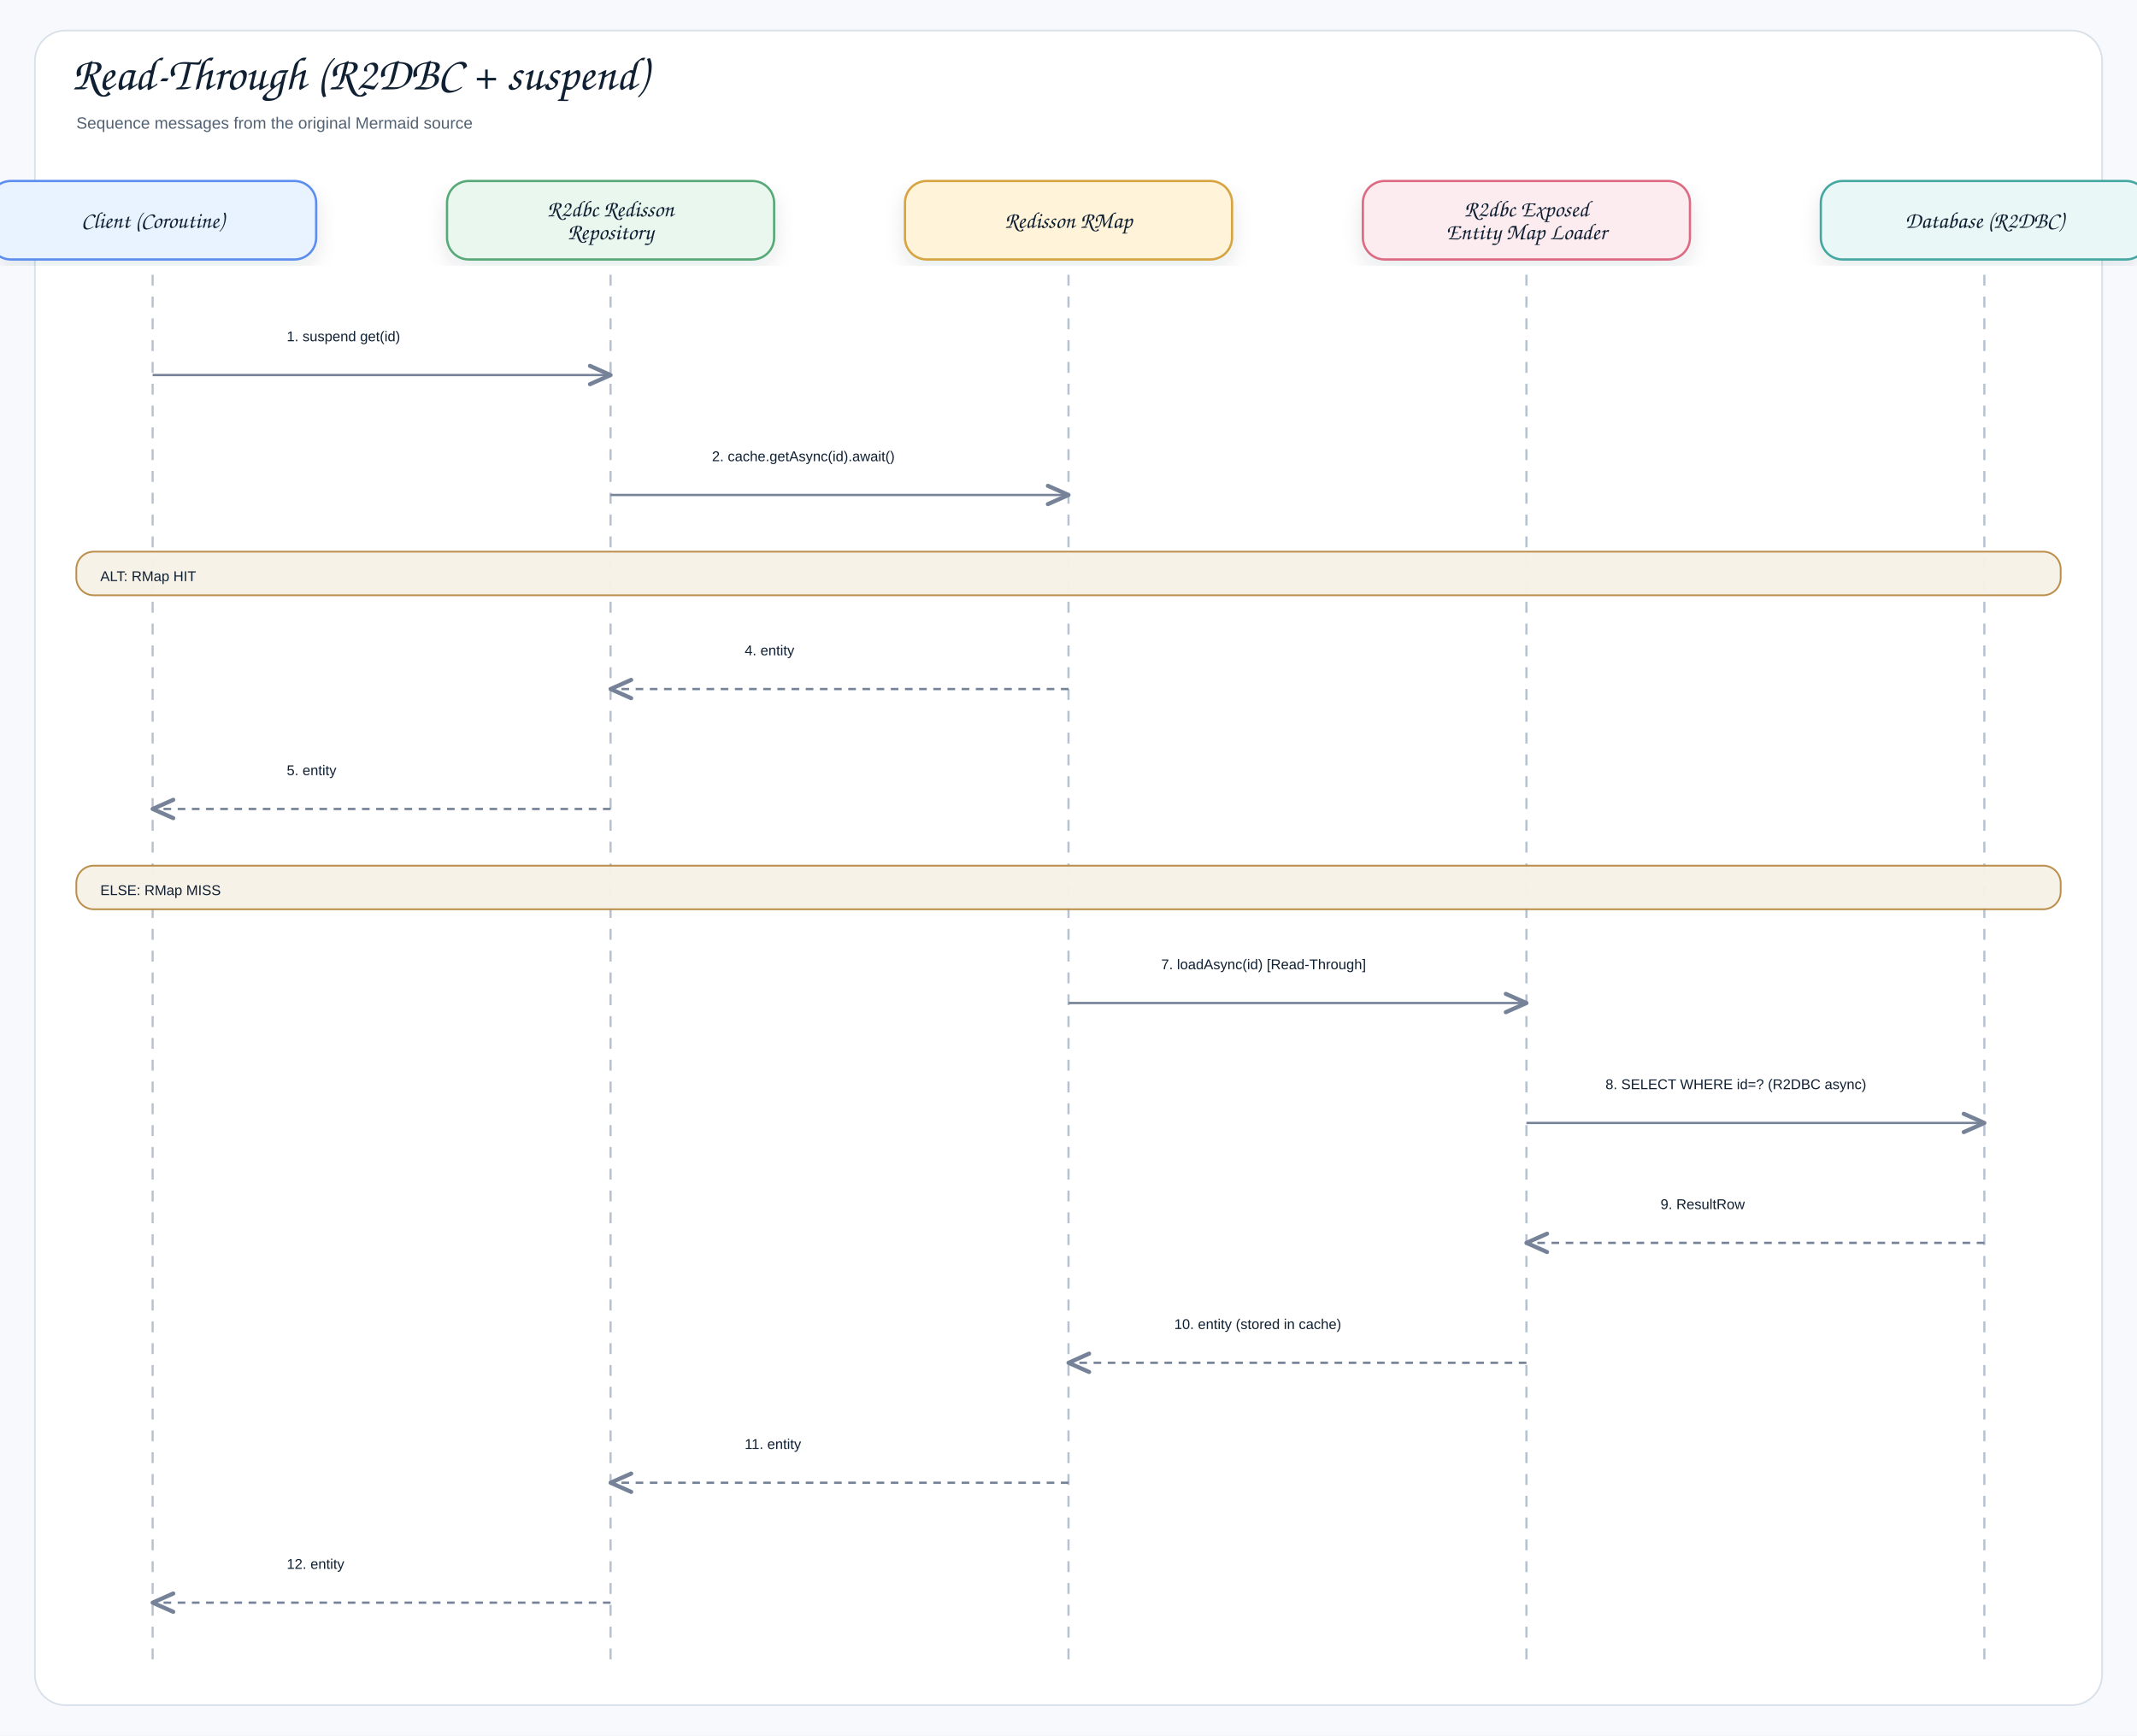
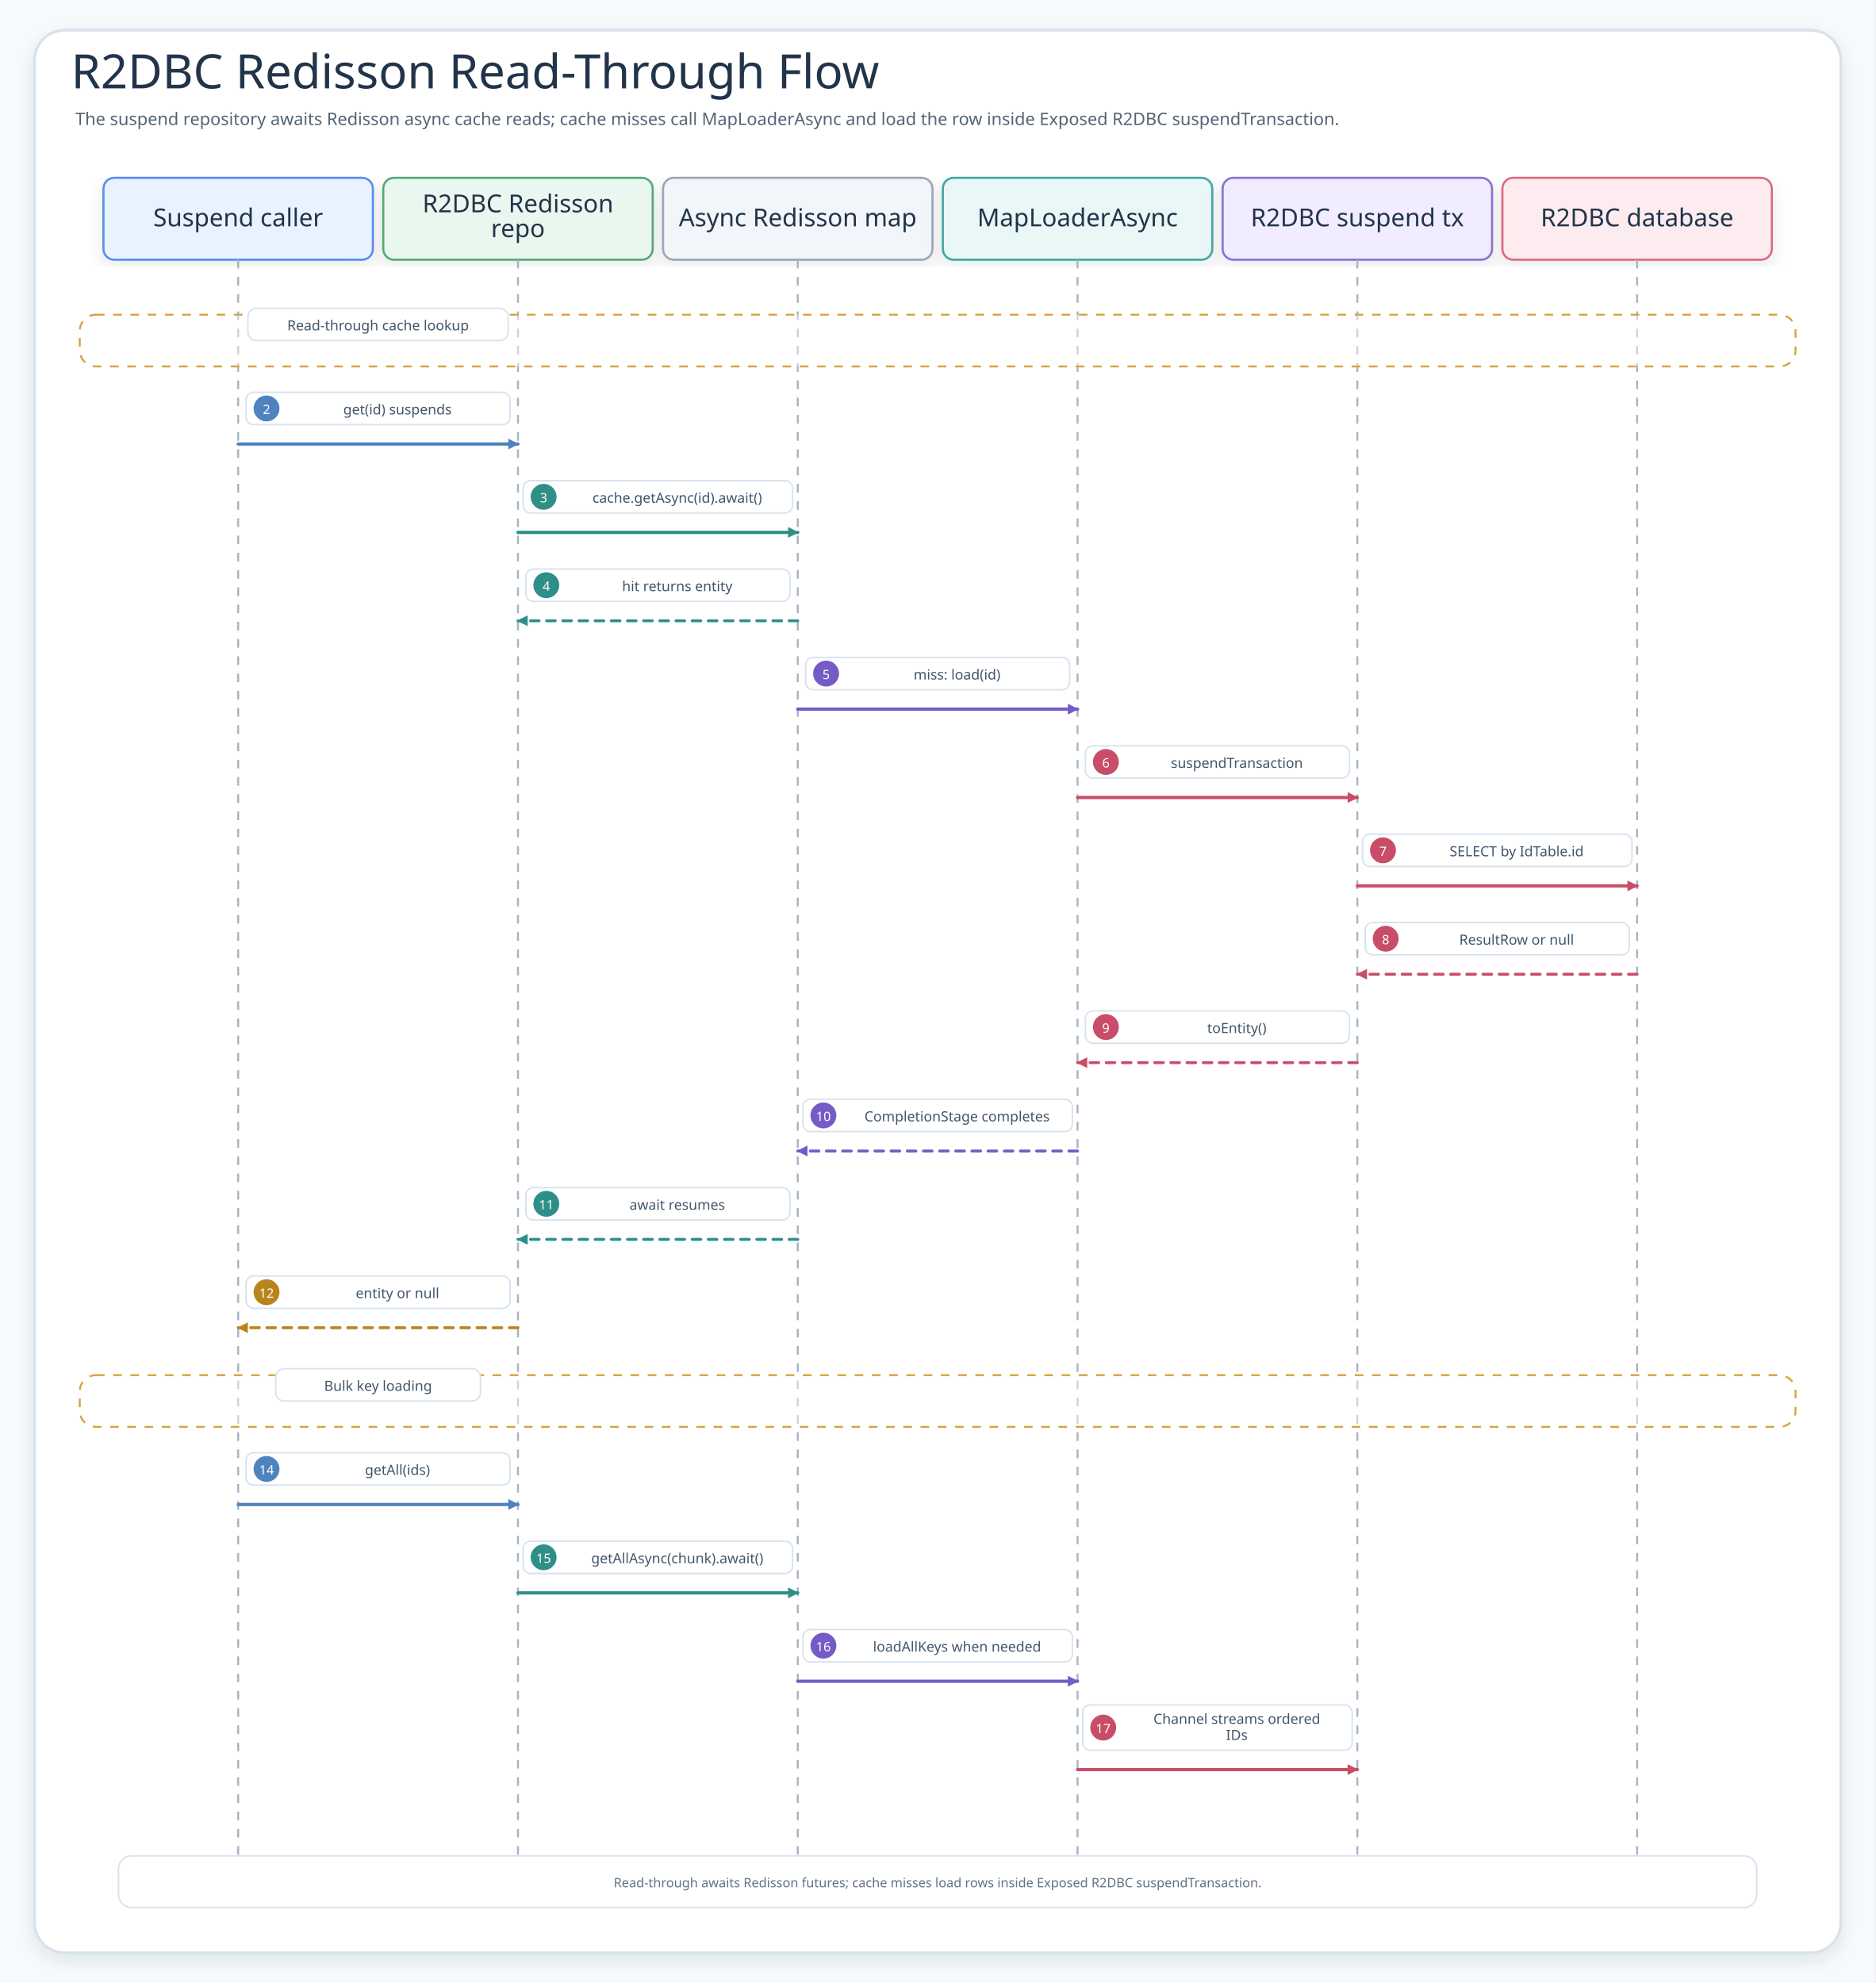
- <svg xmlns="http://www.w3.org/2000/svg" width="1960" height="1592" viewBox="0 0 1960 1592" role="img" aria-label="Read-Through (R2DBC + suspend)">
+ <svg xmlns="http://www.w3.org/2000/svg" width="1740" height="1840" viewBox="0 0 1740 1840" role="img" aria-labelledby="title desc">
  <defs>
+     <marker id="seqArrow-call" viewBox="0 0 10 10" markerWidth="10" markerHeight="10" refX="9" refY="5" orient="auto" markerUnits="userSpaceOnUse">
+       <path d="M 0 0 L 10 5 L 0 10 Z" fill="#4F83BF" />
+     </marker>
+     <marker id="seqArrow-scoped" viewBox="0 0 10 10" markerWidth="10" markerHeight="10" refX="9" refY="5" orient="auto" markerUnits="userSpaceOnUse">
+       <path d="M 0 0 L 10 5 L 0 10 Z" fill="#755BC6" />
+     </marker>
+     <marker id="seqArrow-thread" viewBox="0 0 10 10" markerWidth="10" markerHeight="10" refX="9" refY="5" orient="auto" markerUnits="userSpaceOnUse">
+       <path d="M 0 0 L 10 5 L 0 10 Z" fill="#2E8F89" />
+     </marker>
+     <marker id="seqArrow-restore" viewBox="0 0 10 10" markerWidth="10" markerHeight="10" refX="9" refY="5" orient="auto" markerUnits="userSpaceOnUse">
+       <path d="M 0 0 L 10 5 L 0 10 Z" fill="#3E9868" />
+     </marker>
+     <marker id="seqArrow-fallback" viewBox="0 0 10 10" markerWidth="10" markerHeight="10" refX="9" refY="5" orient="auto" markerUnits="userSpaceOnUse">
+       <path d="M 0 0 L 10 5 L 0 10 Z" fill="#B9851B" />
+     </marker>
+     <marker id="seqArrow-audit" viewBox="0 0 10 10" markerWidth="10" markerHeight="10" refX="9" refY="5" orient="auto" markerUnits="userSpaceOnUse">
+       <path d="M 0 0 L 10 5 L 0 10 Z" fill="#C94D68" />
+     </marker>
+     <marker id="seqArrow-neutral" viewBox="0 0 10 10" markerWidth="10" markerHeight="10" refX="9" refY="5" orient="auto" markerUnits="userSpaceOnUse">
+       <path d="M 0 0 L 10 5 L 0 10 Z" fill="#758297" />
+     </marker>
    <filter id="shadow" x="-8%" y="-8%" width="116%" height="116%">
-       <feDropShadow dx="0" dy="8" stdDeviation="9" flood-color="#1f2937" flood-opacity="0.10" />
+       <feDropShadow dx="0" dy="6" stdDeviation="7" flood-color="#203040" flood-opacity="0.10" />
    </filter>
-     <marker id="openArrow" markerWidth="12" markerHeight="10" refX="10" refY="5" orient="auto" markerUnits="strokeWidth">
-       <path d="M 1 1 L 10 5 L 1 9" fill="none" stroke="#758297" stroke-width="1.8" stroke-linecap="round" stroke-linejoin="round" />
-     </marker>
-     <marker id="inherit" markerWidth="14" markerHeight="12" refX="12" refY="6" orient="auto" markerUnits="strokeWidth">
-       <path d="M 0 1 L 12 6 L 0 11 Z" fill="#ffffff" stroke="#758297" stroke-width="1.8" />
-     </marker>
    <style>
-     .canvas{fill:#f7f9fc}.frame{fill:#fff;stroke:#d8e0ea;stroke-width:1.5}
-     .title{font-family:"Architects Daughter","Comic Sans MS","Comic Sans",cursive;font-size:43px;font-weight:400;fill:#102033}
-     .subtitle{font-family:"Comic Sans MS","Comic Sans","Comic Neue",Arial,sans-serif;font-size:15px;font-weight:400;fill:#536273}
-     .label{font-family:"Architects Daughter","Comic Sans MS","Comic Sans",cursive;font-size:25px;font-weight:400;fill:#102033}
-     .smallLabel{font-family:"Architects Daughter","Comic Sans MS","Comic Sans",cursive;font-size:21px;font-weight:400;fill:#102033}
-     .mono{font-family:"Comic Sans MS","Comic Sans","Comic Neue",Arial,sans-serif;font-size:12px;font-weight:400;fill:#102033}
-     .small{font-family:"Comic Sans MS","Comic Sans","Comic Neue",Arial,sans-serif;font-size:12px;font-weight:400;fill:#536273}
-     .strong{font-family:"Comic Sans MS","Comic Sans","Comic Neue",Arial,sans-serif;font-size:13px;font-weight:400;fill:#102033}
-     .card{stroke-width:2.1;filter:url(#shadow)}.compartment{stroke-width:1.5;fill:none}
-     .line{stroke:#758297;stroke-width:2.1;fill:none;marker-end:url(#openArrow)}
-     .plainLine{stroke:#758297;stroke-width:2.1;fill:none}
-     .dashed{stroke:#758297;stroke-width:2.1;stroke-dasharray:7 6;fill:none;marker-end:url(#openArrow)}
-     .inheritLine{stroke:#758297;stroke-width:2.2;fill:none;marker-end:url(#inherit)}
-     .implLine{stroke:#758297;stroke-width:2.2;stroke-dasharray:8 7;fill:none;marker-end:url(#inherit)}
-   </style>
+       .canvas{fill:#F7FAFC}.frame{fill:#FFFFFF;stroke:#D7E2EC;stroke-width:2.6;filter:url(#shadow)}
+       .title{font-family:"Architects Daughter";font-size:44px;fill:#22344A;font-weight:400}.subtitle{font-family:"Comic Mono";font-size:16px;fill:#536476;font-weight:400}
+       .card{filter:url(#shadow);stroke-width:2}.cardTitle{font-family:"Architects Daughter";font-size:23px;fill:#22344A;font-weight:400}
+       .detail{font-family:"Comic Mono";font-size:13px;fill:#42556B;font-weight:400}.small{font-family:"Comic Mono";font-size:12px;fill:#627184;font-weight:400}
+       .seq{fill:none;stroke-width:3;stroke-linecap:round}.seqReturn{fill:none;stroke-width:2.7;stroke-linecap:round;stroke-dasharray:8 7}
+       .lifeline{stroke:#A7B4C3;stroke-width:1.8;stroke-dasharray:8 8}.labelPill{fill:#FFFFFF;stroke:#D6E3EF;stroke-width:1.4}
+       .branchBox{fill:#FFFFFF;fill-opacity:.42;stroke:#D6A441;stroke-width:1.8;stroke-dasharray:8 8}.note{fill:#FFFFFF;stroke:#D6E3EF;stroke-width:1.4}
+     </style>
  </defs>
-   <rect class="canvas" width="1960" height="1592" />
-   <rect class="frame" x="32" y="28" width="1896" height="1536" rx="28" />
-   <text class="title" x="66" y="82">Read-Through (R2DBC + suspend)</text>
-   <text class="subtitle" x="70" y="118">Sequence messages from the original Mermaid source</text>
-   <rect class="card" x="-10" y="166" width="300" height="72" rx="20" fill="#E8F3FF" stroke="#5B8DEF" />
-   <text class="smallLabel" x="140" y="209" text-anchor="middle">Client (Coroutine)</text>
-   <line class="lifeline" x1="140" y1="252" x2="140" y2="1532" stroke="#b7c2d1" stroke-width="2" stroke-dasharray="10 10" />
-   <rect class="card" x="410" y="166" width="300" height="72" rx="20" fill="#EAF7EF" stroke="#58A978" />
-   <text class="smallLabel" x="560" y="198.5" text-anchor="middle">R2dbc Redisson</text>
-   <text class="smallLabel" x="560" y="219.5" text-anchor="middle">Repository</text>
-   <line class="lifeline" x1="560" y1="252" x2="560" y2="1532" stroke="#b7c2d1" stroke-width="2" stroke-dasharray="10 10" />
-   <rect class="card" x="830" y="166" width="300" height="72" rx="20" fill="#FFF3D9" stroke="#D6A441" />
-   <text class="smallLabel" x="980" y="209" text-anchor="middle">Redisson RMap</text>
-   <line class="lifeline" x1="980" y1="252" x2="980" y2="1532" stroke="#b7c2d1" stroke-width="2" stroke-dasharray="10 10" />
-   <rect class="card" x="1250" y="166" width="300" height="72" rx="20" fill="#FDECEF" stroke="#DC6B82" />
-   <text class="smallLabel" x="1400" y="198.5" text-anchor="middle">R2dbc Exposed</text>
-   <text class="smallLabel" x="1400" y="219.5" text-anchor="middle">Entity Map Loader</text>
-   <line class="lifeline" x1="1400" y1="252" x2="1400" y2="1532" stroke="#b7c2d1" stroke-width="2" stroke-dasharray="10 10" />
-   <rect class="card" x="1670" y="166" width="300" height="72" rx="20" fill="#E9F7F6" stroke="#45A7A1" />
-   <text class="smallLabel" x="1820" y="209" text-anchor="middle">Database (R2DBC)</text>
-   <line class="lifeline" x1="1820" y1="252" x2="1820" y2="1532" stroke="#b7c2d1" stroke-width="2" stroke-dasharray="10 10" />
-   <rect x="245" y="286" width="210" height="40" rx="12" fill="#ffffff" opacity="0.97" />
-   <text class="strong" x="263" y="313" text-anchor="start">1. suspend get(id)</text>
-   <path class="line" d="M140 344 L560 344" />
-   <rect x="635" y="396" width="270" height="40" rx="12" fill="#ffffff" opacity="0.97" />
-   <text class="strong" x="653" y="423" text-anchor="start">2. cache.getAsync(id).await()</text>
-   <path class="line" d="M560 454 L980 454" />
-   <rect x="70" y="506" width="1820" height="40" rx="16" fill="#F7F1E7" stroke="#B88A44" stroke-width="1.6" opacity="0.96" />
-   <text class="strong" x="92" y="533" text-anchor="start">ALT: RMap HIT</text>
-   <rect x="665" y="574" width="210" height="40" rx="12" fill="#ffffff" opacity="0.97" />
-   <text class="strong" x="683" y="601" text-anchor="start">4. entity</text>
-   <path class="dashed" d="M980 632 L560 632" />
-   <rect x="245" y="684" width="210" height="40" rx="12" fill="#ffffff" opacity="0.97" />
-   <text class="strong" x="263" y="711" text-anchor="start">5. entity</text>
-   <path class="dashed" d="M560 742 L140 742" />
-   <rect x="70" y="794" width="1820" height="40" rx="16" fill="#F7F1E7" stroke="#B88A44" stroke-width="1.6" opacity="0.96" />
-   <text class="strong" x="92" y="821" text-anchor="start">ELSE: RMap MISS</text>
-   <rect x="1047" y="862" width="286" height="40" rx="12" fill="#ffffff" opacity="0.97" />
-   <text class="strong" x="1065" y="889" text-anchor="start">7. loadAsync(id) [Read-Through]</text>
-   <path class="line" d="M980 920 L1400 920" />
-   <rect x="1454.5" y="972" width="311" height="40" rx="12" fill="#ffffff" opacity="0.97" />
-   <text class="strong" x="1472.5" y="999" text-anchor="start">8. SELECT WHERE id=? (R2DBC async)</text>
-   <path class="line" d="M1400 1030 L1820 1030" />
-   <rect x="1505" y="1082" width="210" height="40" rx="12" fill="#ffffff" opacity="0.97" />
-   <text class="strong" x="1523" y="1109" text-anchor="start">9. ResultRow</text>
-   <path class="dashed" d="M1820 1140 L1400 1140" />
-   <rect x="1059" y="1192" width="262" height="40" rx="12" fill="#ffffff" opacity="0.97" />
-   <text class="strong" x="1077" y="1219" text-anchor="start">10. entity (stored in cache)</text>
-   <path class="dashed" d="M1400 1250 L980 1250" />
-   <rect x="665" y="1302" width="210" height="40" rx="12" fill="#ffffff" opacity="0.97" />
-   <text class="strong" x="683" y="1329" text-anchor="start">11. entity</text>
-   <path class="dashed" d="M980 1360 L560 1360" />
-   <rect x="245" y="1412" width="210" height="40" rx="12" fill="#ffffff" opacity="0.97" />
-   <text class="strong" x="263" y="1439" text-anchor="start">12. entity</text>
-   <path class="dashed" d="M560 1470 L140 1470" />
+   <rect class="canvas" width="1740" height="1840" />
+   <rect class="frame" x="32" y="28" width="1676" height="1784" rx="28" />
+   <text class="title" x="66" y="82">R2DBC Redisson Read-Through Flow</text>
+   <text class="subtitle" x="70" y="116">The suspend repository awaits Redisson async cache reads; cache misses call MapLoaderAsync and load the row inside Exposed R2DBC suspendTransaction.</text>
+   <g id="participant-caller">
+     <rect class="card" x="96" y="165" width="250" height="76" rx="10" fill="#E8F3FF" stroke="#5B8DEF" />
+     <text class="cardTitle" x="221" y="210" text-anchor="middle">Suspend caller</text>
+     <line class="lifeline" x1="221" y1="241" x2="221" y2="1746" />
+   </g>
+   <g id="participant-repo">
+     <rect class="card" x="355.6" y="165" width="250" height="76" rx="10" fill="#EAF7EF" stroke="#58A978" />
+     <text class="cardTitle" x="480.6" y="197" text-anchor="middle">R2DBC Redisson</text>
+     <text class="cardTitle" x="480.6" y="220" text-anchor="middle">repo</text>
+     <line class="lifeline" x1="480.6" y1="241" x2="480.6" y2="1746" />
+   </g>
+   <g id="participant-map">
+     <rect class="card" x="615.2" y="165" width="250" height="76" rx="10" fill="#F2F5F9" stroke="#9AA8B8" />
+     <text class="cardTitle" x="740.2" y="210" text-anchor="middle">Async Redisson map</text>
+     <line class="lifeline" x1="740.2" y1="241" x2="740.2" y2="1746" />
+   </g>
+   <g id="participant-loader">
+     <rect class="card" x="874.8" y="165" width="250" height="76" rx="10" fill="#E9F7F6" stroke="#45A7A1" />
+     <text class="cardTitle" x="999.8" y="210" text-anchor="middle">MapLoaderAsync</text>
+     <line class="lifeline" x1="999.8" y1="241" x2="999.8" y2="1746" />
+   </g>
+   <g id="participant-tx">
+     <rect class="card" x="1134.4" y="165" width="250" height="76" rx="10" fill="#F1ECFF" stroke="#8A72D6" />
+     <text class="cardTitle" x="1259.4" y="210" text-anchor="middle">R2DBC suspend tx</text>
+     <line class="lifeline" x1="1259.4" y1="241" x2="1259.4" y2="1746" />
+   </g>
+   <g id="participant-database">
+     <rect class="card" x="1394" y="165" width="250" height="76" rx="10" fill="#FDECEF" stroke="#DC6B82" />
+     <text class="cardTitle" x="1519" y="210" text-anchor="middle">R2DBC database</text>
+     <line class="lifeline" x1="1519" y1="241" x2="1519" y2="1746" />
+   </g>
+   <g>
+     <rect class="branchBox" x="74" y="292" width="1592" height="48" rx="15" />
+     <rect class="labelPill" x="230.05" y="286" width="241.5" height="30" rx="8" />
+     <text class="detail" x="350.8" y="302" text-anchor="middle" dominant-baseline="middle">Read-through cache lookup</text>
+   </g>
+   <g id="m2">
+     <rect class="labelPill" x="228.3" y="364" width="245" height="30" rx="7" />
+     <circle cx="247.3" cy="379" r="12" fill="#4F83BF" />
+     <text class="detail" x="247.3" y="380" text-anchor="middle" dominant-baseline="middle" style="fill:#fff;font-size:12px">2</text>
+     <text class="detail" x="368.8" y="380" text-anchor="middle" dominant-baseline="middle">get(id) suspends</text>
+     <path class="seq" d="M221 412 L480.6 412" stroke="#4F83BF" marker-end="url(#seqArrow-call)" />
+   </g>
+   <g id="m3">
+     <rect class="labelPill" x="485.4" y="446" width="250" height="30" rx="7" />
+     <circle cx="504.4" cy="461" r="12" fill="#2E8F89" />
+     <text class="detail" x="504.4" y="462" text-anchor="middle" dominant-baseline="middle" style="fill:#fff;font-size:12px">3</text>
+     <text class="detail" x="628.4" y="462" text-anchor="middle" dominant-baseline="middle">cache.getAsync(id).await()</text>
+     <path class="seq" d="M480.6 494 L740.2 494" stroke="#2E8F89" marker-end="url(#seqArrow-thread)" />
+   </g>
+   <g id="m4">
+     <rect class="labelPill" x="487.9" y="528" width="245" height="30" rx="7" />
+     <circle cx="506.9" cy="543" r="12" fill="#2E8F89" />
+     <text class="detail" x="506.9" y="544" text-anchor="middle" dominant-baseline="middle" style="fill:#fff;font-size:12px">4</text>
+     <text class="detail" x="628.4" y="544" text-anchor="middle" dominant-baseline="middle">hit returns entity</text>
+     <path class="seqReturn" d="M740.2 576 L480.6 576" stroke="#2E8F89" marker-end="url(#seqArrow-thread)" />
+   </g>
+   <g id="m5">
+     <rect class="labelPill" x="747.5" y="610" width="245" height="30" rx="7" />
+     <circle cx="766.5" cy="625" r="12" fill="#755BC6" />
+     <text class="detail" x="766.5" y="626" text-anchor="middle" dominant-baseline="middle" style="fill:#fff;font-size:12px">5</text>
+     <text class="detail" x="888" y="626" text-anchor="middle" dominant-baseline="middle">miss: load(id)</text>
+     <path class="seq" d="M740.2 658 L999.8 658" stroke="#755BC6" marker-end="url(#seqArrow-scoped)" />
+   </g>
+   <g id="m6">
+     <rect class="labelPill" x="1007.1" y="692" width="245" height="30" rx="7" />
+     <circle cx="1026.1" cy="707" r="12" fill="#C94D68" />
+     <text class="detail" x="1026.1" y="708" text-anchor="middle" dominant-baseline="middle" style="fill:#fff;font-size:12px">6</text>
+     <text class="detail" x="1147.6" y="708" text-anchor="middle" dominant-baseline="middle">suspendTransaction</text>
+     <path class="seq" d="M999.8 740 L1259.4 740" stroke="#C94D68" marker-end="url(#seqArrow-audit)" />
+   </g>
+   <g id="m7">
+     <rect class="labelPill" x="1264.2" y="774" width="250" height="30" rx="7" />
+     <circle cx="1283.2" cy="789" r="12" fill="#C94D68" />
+     <text class="detail" x="1283.2" y="790" text-anchor="middle" dominant-baseline="middle" style="fill:#fff;font-size:12px">7</text>
+     <text class="detail" x="1407.2" y="790" text-anchor="middle" dominant-baseline="middle">SELECT by IdTable.id</text>
+     <path class="seq" d="M1259.4 822 L1519 822" stroke="#C94D68" marker-end="url(#seqArrow-audit)" />
+   </g>
+   <g id="m8">
+     <rect class="labelPill" x="1266.7" y="856" width="245" height="30" rx="7" />
+     <circle cx="1285.7" cy="871" r="12" fill="#C94D68" />
+     <text class="detail" x="1285.7" y="872" text-anchor="middle" dominant-baseline="middle" style="fill:#fff;font-size:12px">8</text>
+     <text class="detail" x="1407.2" y="872" text-anchor="middle" dominant-baseline="middle">ResultRow or null</text>
+     <path class="seqReturn" d="M1519 904 L1259.4 904" stroke="#C94D68" marker-end="url(#seqArrow-audit)" />
+   </g>
+   <g id="m9">
+     <rect class="labelPill" x="1007.1" y="938" width="245" height="30" rx="7" />
+     <circle cx="1026.1" cy="953" r="12" fill="#C94D68" />
+     <text class="detail" x="1026.1" y="954" text-anchor="middle" dominant-baseline="middle" style="fill:#fff;font-size:12px">9</text>
+     <text class="detail" x="1147.6" y="954" text-anchor="middle" dominant-baseline="middle">toEntity()</text>
+     <path class="seqReturn" d="M1259.4 986 L999.8 986" stroke="#C94D68" marker-end="url(#seqArrow-audit)" />
+   </g>
+   <g id="m10">
+     <rect class="labelPill" x="745" y="1020" width="250" height="30" rx="7" />
+     <circle cx="764" cy="1035" r="12" fill="#755BC6" />
+     <text class="detail" x="764" y="1036" text-anchor="middle" dominant-baseline="middle" style="fill:#fff;font-size:12px">10</text>
+     <text class="detail" x="888" y="1036" text-anchor="middle" dominant-baseline="middle">CompletionStage completes</text>
+     <path class="seqReturn" d="M999.8 1068 L740.2 1068" stroke="#755BC6" marker-end="url(#seqArrow-scoped)" />
+   </g>
+   <g id="m11">
+     <rect class="labelPill" x="487.9" y="1102" width="245" height="30" rx="7" />
+     <circle cx="506.9" cy="1117" r="12" fill="#2E8F89" />
+     <text class="detail" x="506.9" y="1118" text-anchor="middle" dominant-baseline="middle" style="fill:#fff;font-size:12px">11</text>
+     <text class="detail" x="628.4" y="1118" text-anchor="middle" dominant-baseline="middle">await resumes</text>
+     <path class="seqReturn" d="M740.2 1150 L480.6 1150" stroke="#2E8F89" marker-end="url(#seqArrow-thread)" />
+   </g>
+   <g id="m12">
+     <rect class="labelPill" x="228.3" y="1184" width="245" height="30" rx="7" />
+     <circle cx="247.3" cy="1199" r="12" fill="#B9851B" />
+     <text class="detail" x="247.3" y="1200" text-anchor="middle" dominant-baseline="middle" style="fill:#fff;font-size:12px">12</text>
+     <text class="detail" x="368.8" y="1200" text-anchor="middle" dominant-baseline="middle">entity or null</text>
+     <path class="seqReturn" d="M480.6 1232 L221 1232" stroke="#B9851B" marker-end="url(#seqArrow-fallback)" />
+   </g>
+   <g>
+     <rect class="branchBox" x="74" y="1276" width="1592" height="48" rx="15" />
+     <rect class="labelPill" x="255.8" y="1270" width="190" height="30" rx="8" />
+     <text class="detail" x="350.8" y="1286" text-anchor="middle" dominant-baseline="middle">Bulk key loading</text>
+   </g>
+   <g id="m14">
+     <rect class="labelPill" x="228.3" y="1348" width="245" height="30" rx="7" />
+     <circle cx="247.3" cy="1363" r="12" fill="#4F83BF" />
+     <text class="detail" x="247.3" y="1364" text-anchor="middle" dominant-baseline="middle" style="fill:#fff;font-size:12px">14</text>
+     <text class="detail" x="368.8" y="1364" text-anchor="middle" dominant-baseline="middle">getAll(ids)</text>
+     <path class="seq" d="M221 1396 L480.6 1396" stroke="#4F83BF" marker-end="url(#seqArrow-call)" />
+   </g>
+   <g id="m15">
+     <rect class="labelPill" x="485.4" y="1430" width="250" height="30" rx="7" />
+     <circle cx="504.4" cy="1445" r="12" fill="#2E8F89" />
+     <text class="detail" x="504.4" y="1446" text-anchor="middle" dominant-baseline="middle" style="fill:#fff;font-size:12px">15</text>
+     <text class="detail" x="628.4" y="1446" text-anchor="middle" dominant-baseline="middle">getAllAsync(chunk).await()</text>
+     <path class="seq" d="M480.6 1478 L740.2 1478" stroke="#2E8F89" marker-end="url(#seqArrow-thread)" />
+   </g>
+   <g id="m16">
+     <rect class="labelPill" x="745" y="1512" width="250" height="30" rx="7" />
+     <circle cx="764" cy="1527" r="12" fill="#755BC6" />
+     <text class="detail" x="764" y="1528" text-anchor="middle" dominant-baseline="middle" style="fill:#fff;font-size:12px">16</text>
+     <text class="detail" x="888" y="1528" text-anchor="middle" dominant-baseline="middle">loadAllKeys when needed</text>
+     <path class="seq" d="M740.2 1560 L999.8 1560" stroke="#755BC6" marker-end="url(#seqArrow-scoped)" />
+   </g>
+   <g id="m17">
+     <rect class="labelPill" x="1004.6" y="1582" width="250" height="42" rx="7" />
+     <circle cx="1023.6" cy="1603" r="12" fill="#C94D68" />
+     <text class="detail" x="1023.6" y="1604" text-anchor="middle" dominant-baseline="middle" style="fill:#fff;font-size:12px">17</text>
+     <text class="detail" x="1147.6" y="1595" text-anchor="middle" dominant-baseline="middle">Channel streams ordered</text>
+     <text class="detail" x="1147.6" y="1610" text-anchor="middle" dominant-baseline="middle">IDs</text>
+     <path class="seq" d="M999.8 1642 L1259.4 1642" stroke="#C94D68" marker-end="url(#seqArrow-audit)" />
+   </g>
+   <g>
+     <rect class="note" x="110" y="1722" width="1520" height="48" rx="12" />
+     <text class="small" x="870" y="1747" text-anchor="middle" dominant-baseline="middle">Read-through awaits Redisson futures; cache misses load rows inside Exposed R2DBC suspendTransaction.</text>
+   </g>
</svg>
